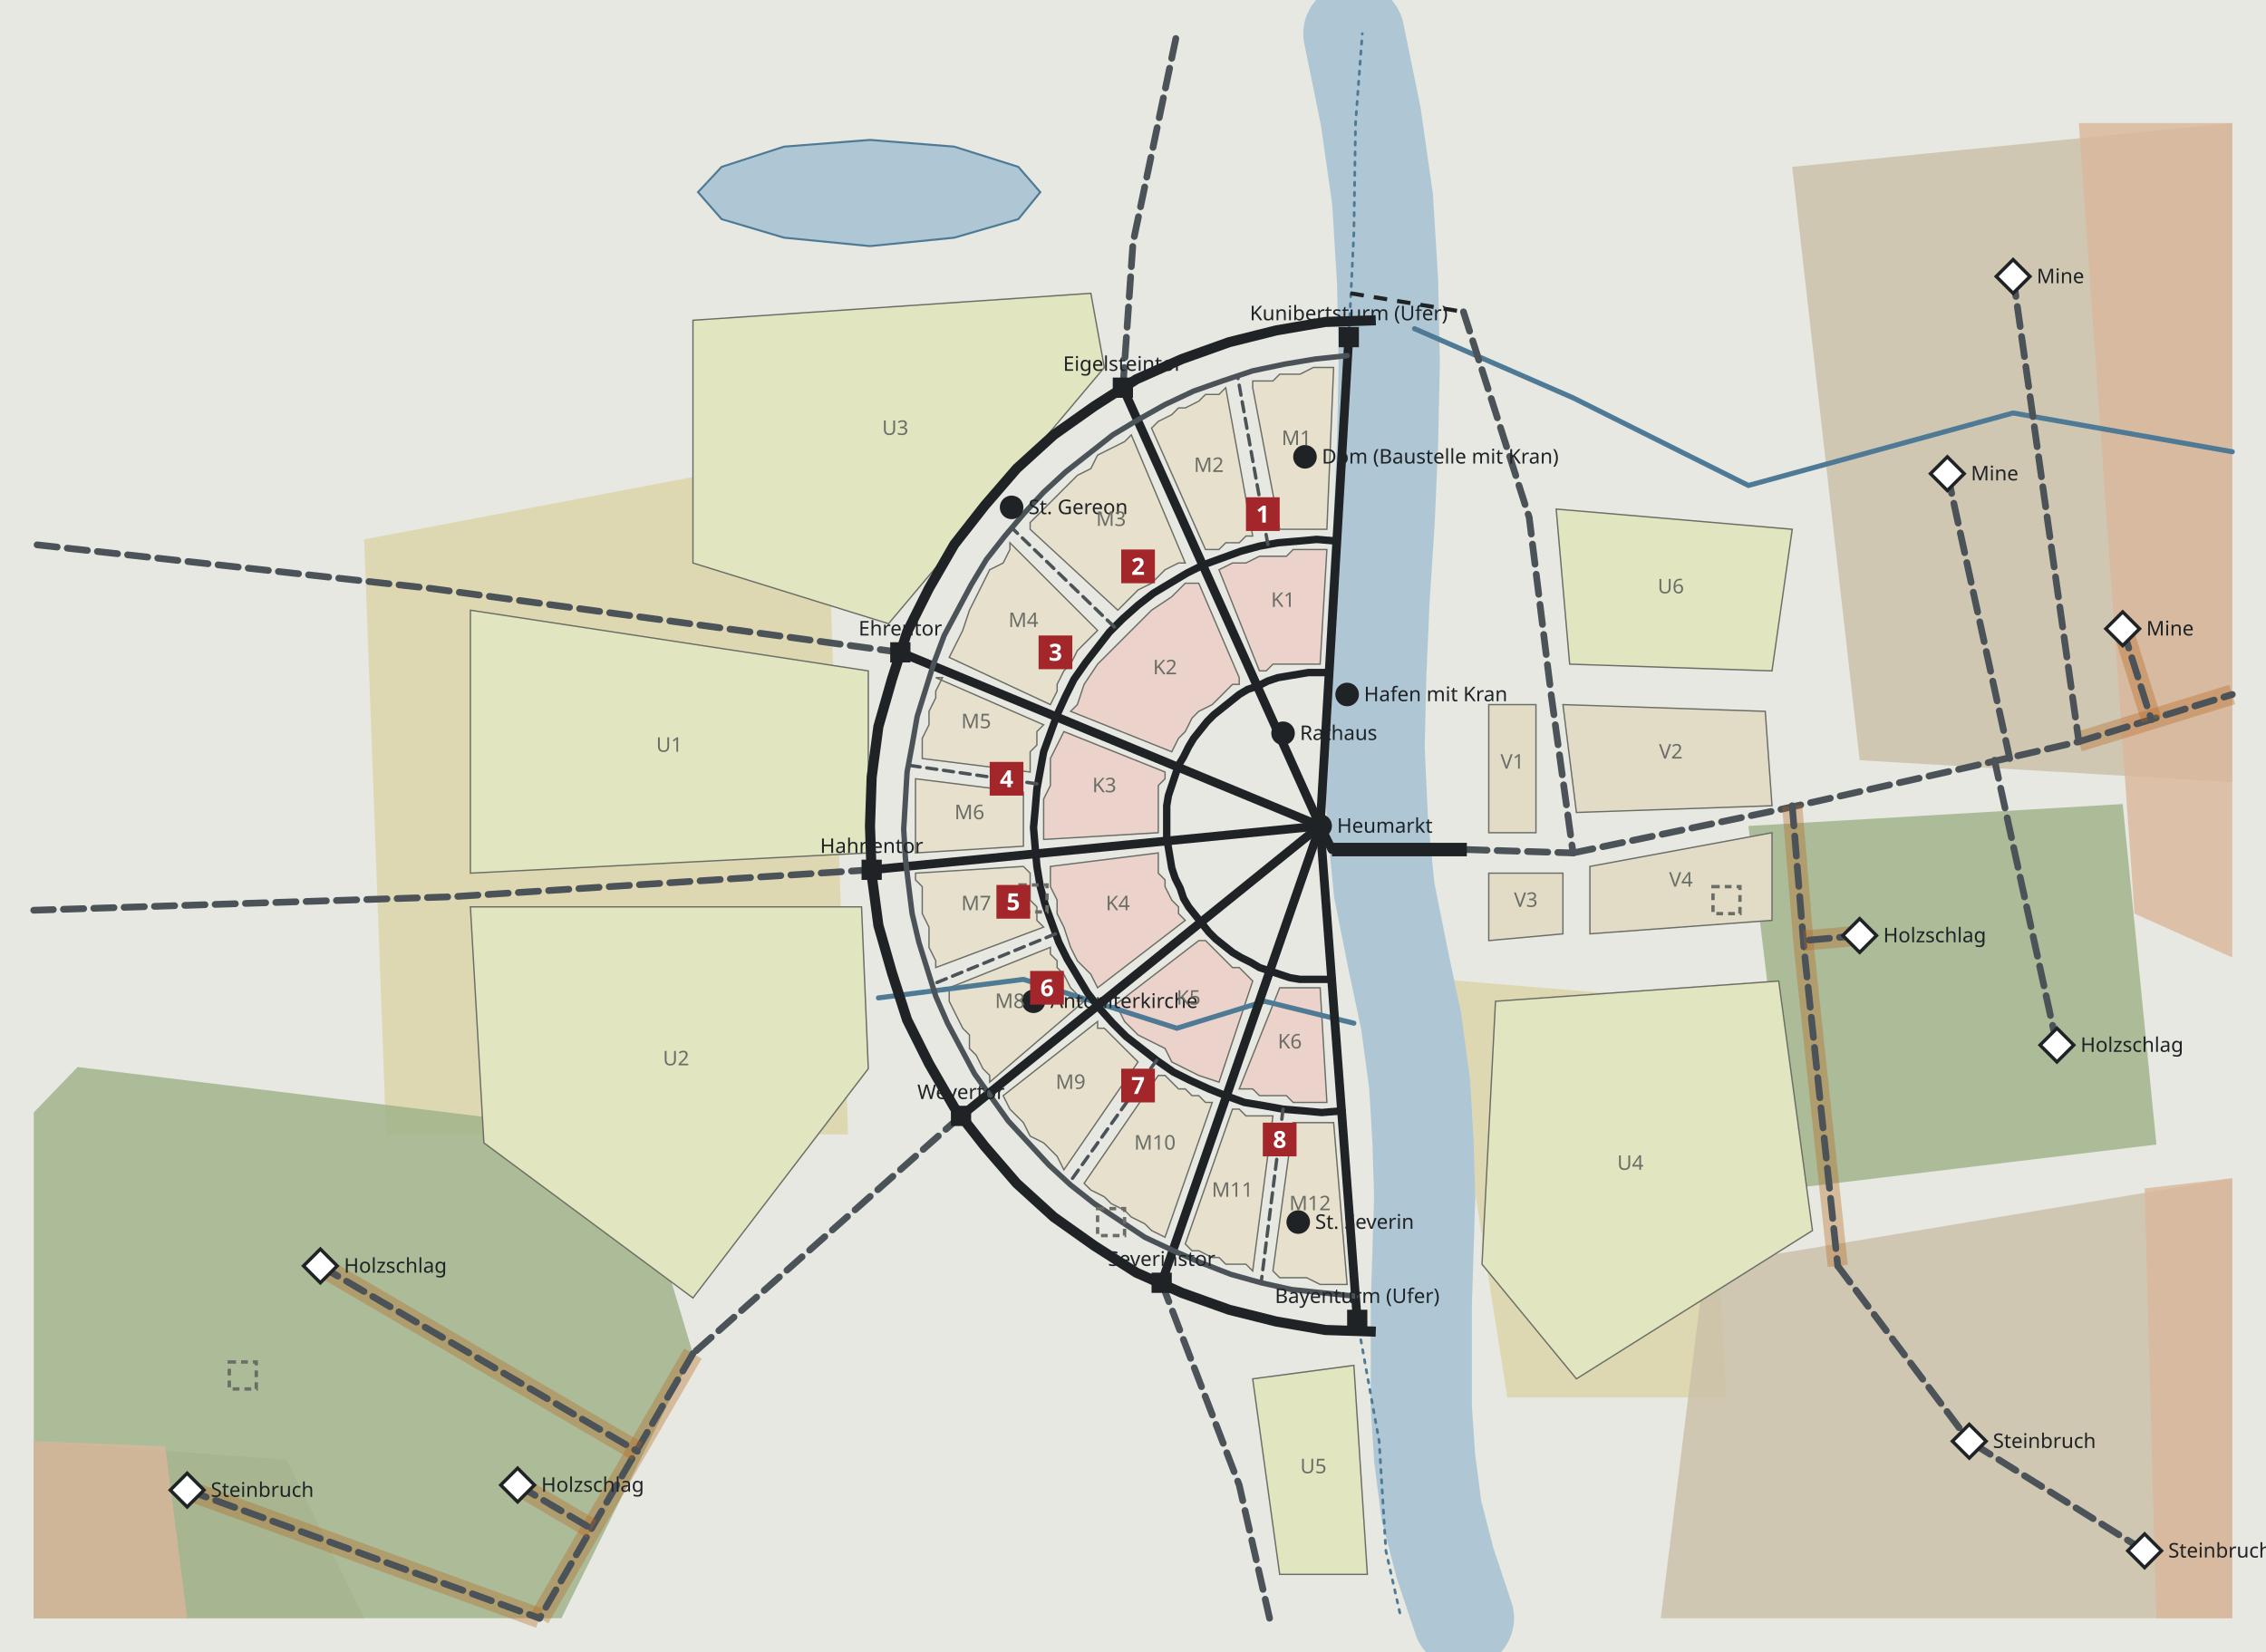
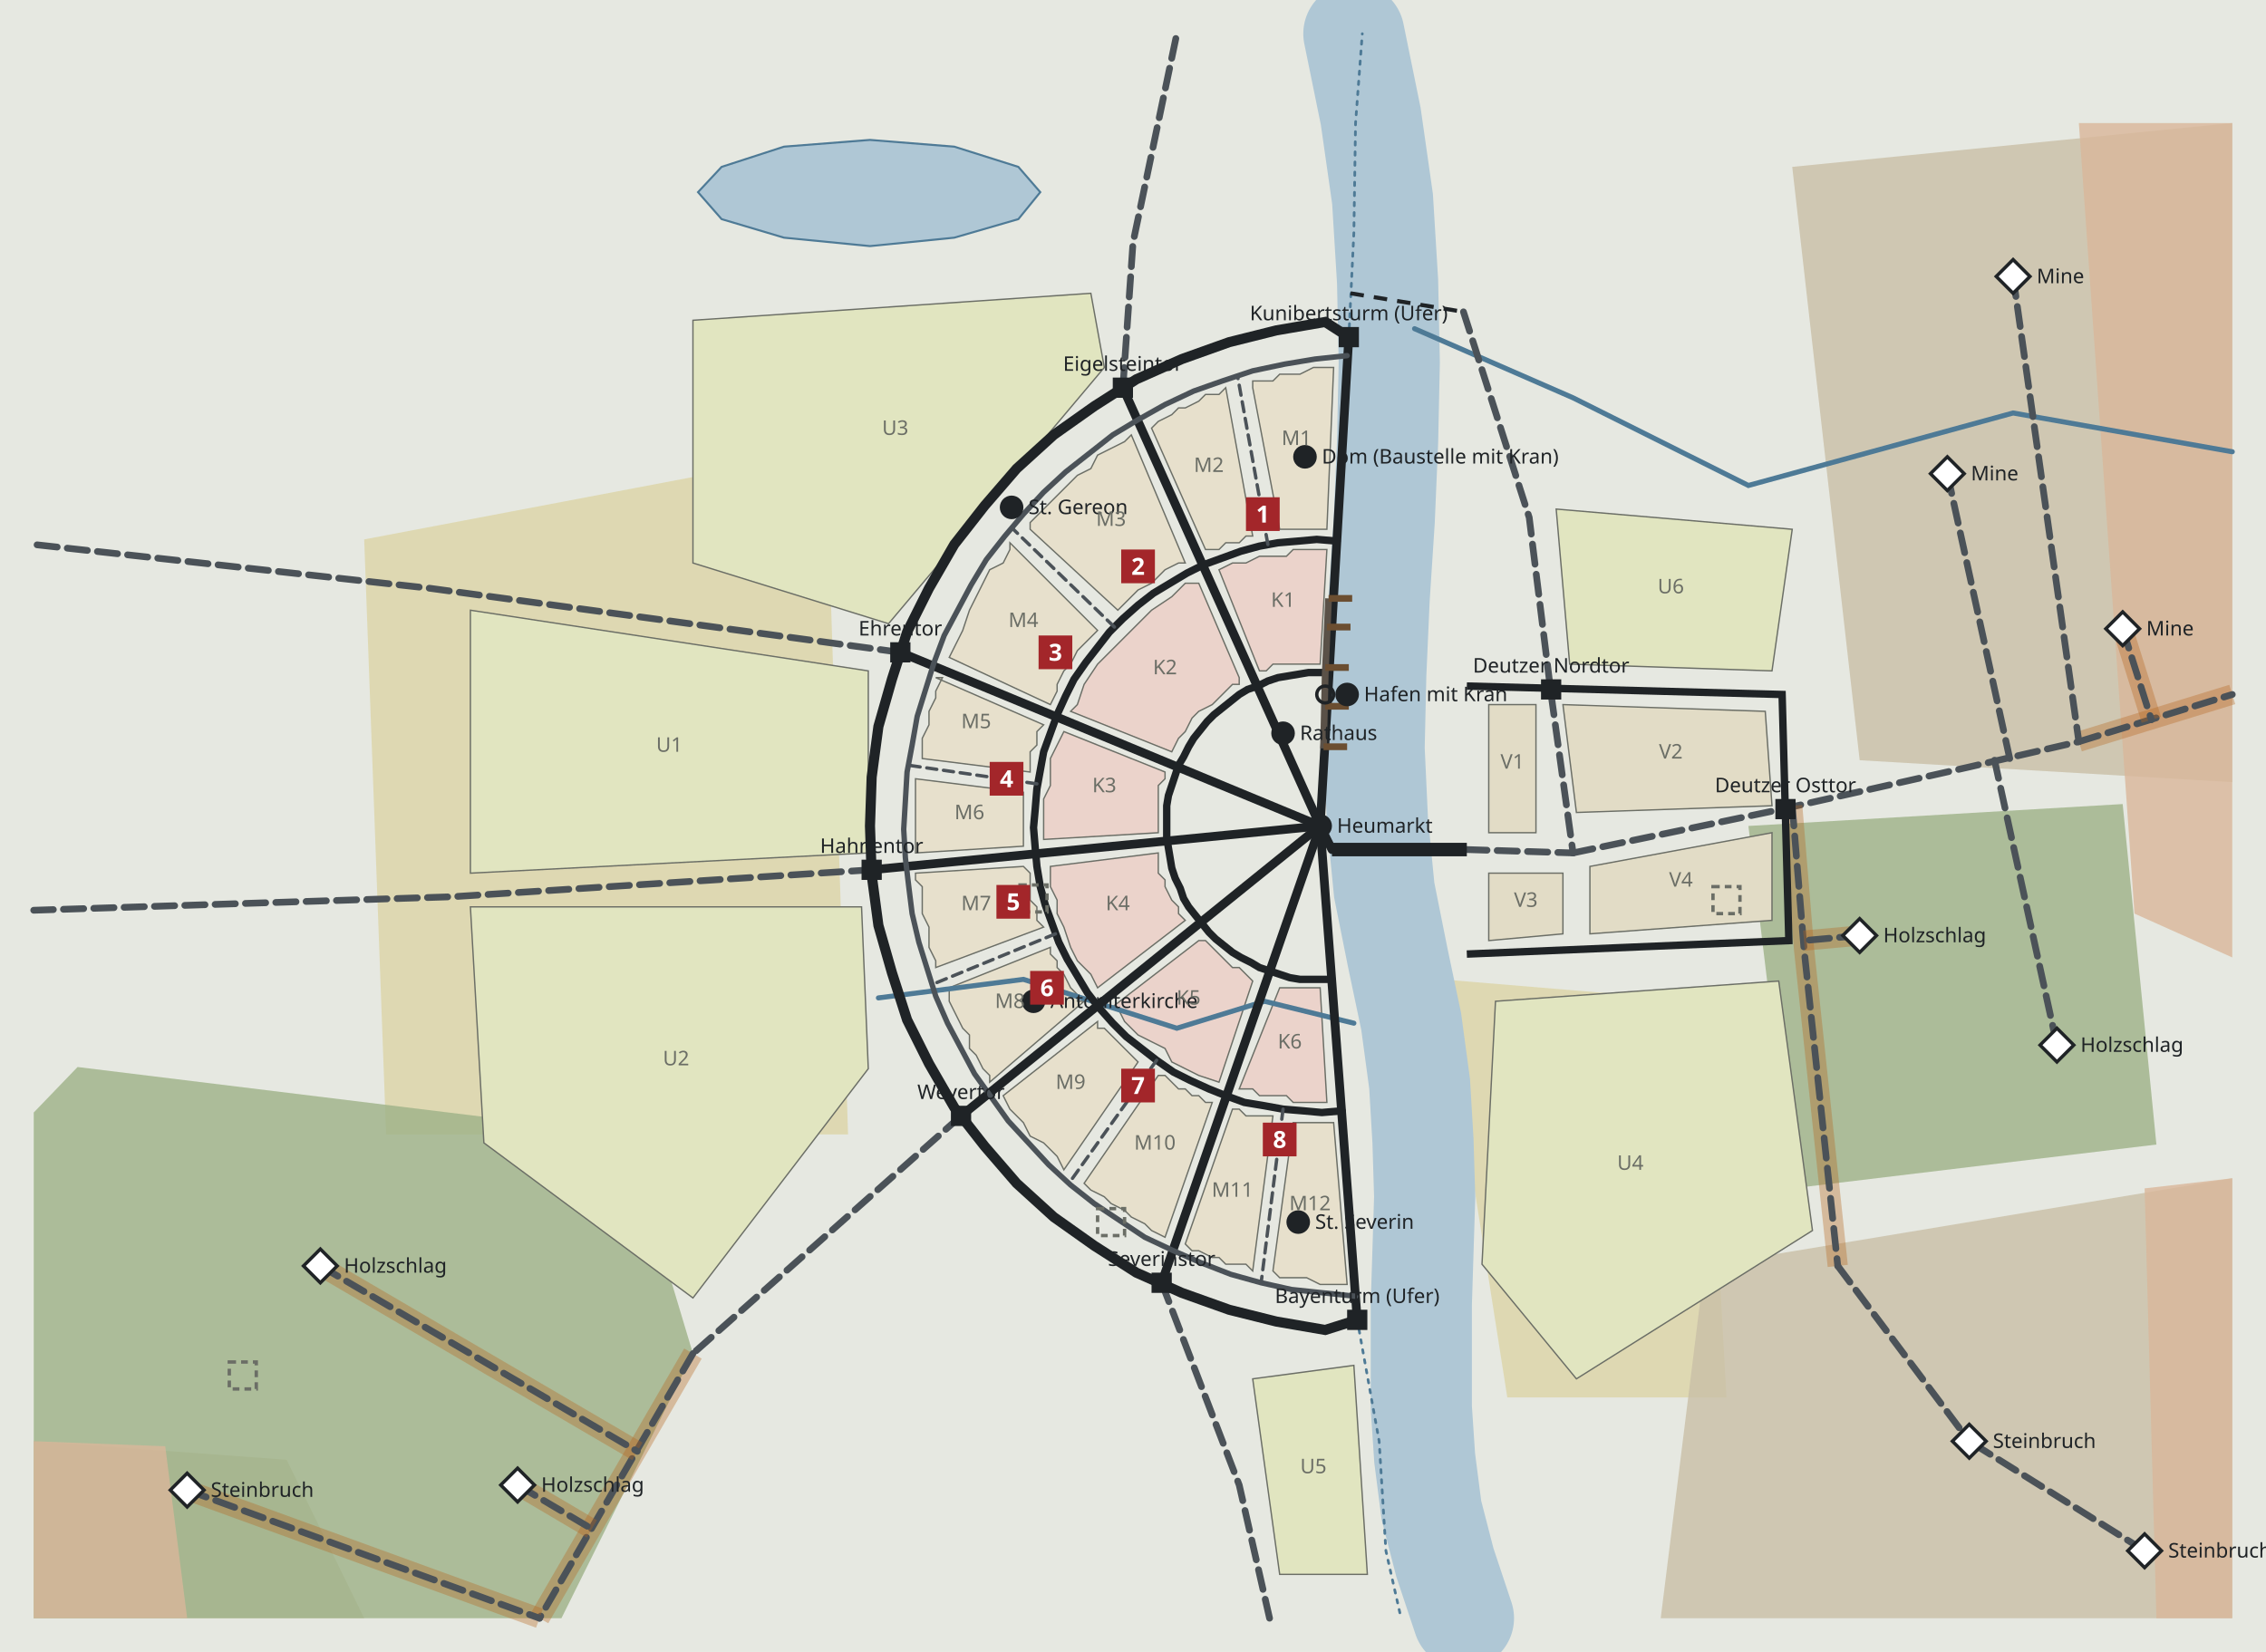
<svg xmlns="http://www.w3.org/2000/svg" viewBox="-391.5 -245 672 490" font-family="sans-serif">
  <rect x="-391.5" y="-245" width="672" height="490" fill="#E6E8E1" />
  <polygon points="-283.5,-85 -146.5,-111 -140,91.5 -277,91.5" fill="#DCD5A6" opacity="0.8" />
  <polygon points="36,45.5 114,52 120.5,169.5 55.5,169.5" fill="#DCD5A6" opacity="0.8" />
  <polygon points="140,-195.5 270.5,-208.5 270.5,-13 160,-19.5" fill="#C9BFA6" opacity="0.8" />
  <polygon points="114,130.5 270.5,104.5 270.5,235 101,235" fill="#C9BFA6" opacity="0.8" />
  <polygon points="-381.5,182.5 -306.5,188 -283.5,235 -381.5,235" fill="#C9BFA6" opacity="0.8" />
  <polygon points="-368.5,71.5 -205.5,91.5 -186,156.5 -225,235 -381.5,235 -381.5,85" fill="#9DB287" opacity="0.8" />
  <polygon points="127,0 238,-6.5 248,94.5 140,107.5" fill="#9DB287" opacity="0.8" />
  <polygon points="225,-208.5 270.5,-208.5 270.5,39 241.5,26" fill="#D9B79A" opacity="0.8" />
  <polygon points="-381.5,182.5 -342.5,184 -336,235 -381.5,235" fill="#D9B79A" opacity="0.8" />
  <polygon points="244.5,107.5 270.5,104.5 270.5,235 248,235" fill="#D9B79A" opacity="0.8" />
  <polygon points="2,-82 0,-82 -4,-82 -8,-82 -10,-80 -14,-80 -18,-80 -22,-78 -26,-78 -30,-76 -18,-46 -16,-46 -14,-48 -12,-48 -8,-48 -6,-48 -4,-48 -2,-48 0,-48" fill="#EBD3CB" stroke="#6B6E66" stroke-width="0.4" />
  <polygon points="4,-136 2,-136 -2,-136 -6,-134 -8,-134 -12,-134 -14,-132 -18,-132 -20,-132 -20,-130 -12,-88 -10,-88 -8,-88 -6,-88 -4,-88 -2,-88 0,-88 2,-88" fill="#E7E0CC" stroke="#6B6E66" stroke-width="0.4" />
  <polygon points="-28,-130 -30,-128 -34,-128 -36,-126 -40,-124 -42,-124 -44,-122 -48,-120 -50,-118 -34,-82 -32,-82 -30,-82 -28,-84 -26,-84 -24,-84 -22,-86 -20,-86" fill="#E7E0CC" stroke="#6B6E66" stroke-width="0.4" />
  <polygon points="-36,-72 -40,-72 -44,-68 -50,-64 -54,-60 -58,-56 -62,-52 -66,-48 -70,-42 -72,-36 -74,-34 -44,-22 -42,-26 -40,-28 -38,-32 -36,-34 -32,-36 -30,-38 -26,-42 -24,-42 -24,-44" fill="#EBD3CB" stroke="#6B6E66" stroke-width="0.4" />
  <polygon points="-56,-116 -58,-114 -62,-112 -66,-110 -68,-106 -72,-104 -76,-100 -80,-96 -82,-94 -86,-90 -86,-88 -60,-64 -58,-66 -56,-68 -54,-70 -50,-72 -48,-74 -46,-76 -42,-78 -40,-78" fill="#E7E0CC" stroke="#6B6E66" stroke-width="0.4" />
  <polygon points="-92,-84 -92,-82 -94,-78 -98,-76 -100,-72 -102,-68 -104,-64 -106,-58 -108,-54 -110,-50 -80,-36 -78,-40 -78,-42 -76,-46 -74,-48 -72,-52 -70,-54 -68,-56 -66,-58" fill="#E7E0CC" stroke="#6B6E66" stroke-width="0.4" />
  <polygon points="-76,-28 -78,-24 -80,-20 -80,-16 -80,-12 -82,-8 -82,-4 -82,0 -82,4 -48,2 -48,0 -48,-2 -48,-4 -48,-8 -48,-10 -48,-12 -46,-14 -46,-16" fill="#EBD3CB" stroke="#6B6E66" stroke-width="0.4" />
  <polygon points="-114,-44 -112,-44 -114,-40 -114,-38 -116,-34 -116,-32 -116,-30 -118,-26 -118,-24 -118,-20 -86,-16 -86,-18 -86,-20 -86,-22 -84,-24 -84,-26 -84,-28 -82,-30" fill="#E7E0CC" stroke="#6B6E66" stroke-width="0.4" />
  <polygon points="-120,-14 -120,-12 -120,-8 -120,-6 -120,-2 -120,0 -120,2 -120,6 -120,8 -88,6 -88,4 -88,2 -88,0 -88,-2 -88,-4 -88,-6 -88,-8 -88,-10" fill="#E7E0CC" stroke="#6B6E66" stroke-width="0.4" />
  <polygon points="-80,12 -80,18 -78,22 -78,26 -76,30 -74,36 -72,40 -68,44 -66,48 -40,28 -42,26 -42,24 -44,22 -46,18 -46,16 -48,14 -48,10 -48,8" fill="#EBD3CB" stroke="#6B6E66" stroke-width="0.4" />
  <polygon points="-120,14 -120,16 -118,18 -118,22 -118,26 -116,30 -116,32 -116,36 -114,40 -114,42 -82,30 -84,28 -84,26 -84,24 -86,22 -86,18 -86,16 -86,14 -88,12" fill="#E7E0CC" stroke="#6B6E66" stroke-width="0.4" />
  <polygon points="-110,48 -110,50 -110,52 -108,56 -106,60 -104,62 -104,66 -102,68 -100,72 -98,74 -98,76 -70,52 -72,52 -72,50 -74,48 -76,44 -78,42 -78,40 -80,38 -80,36" fill="#E7E0CC" stroke="#6B6E66" stroke-width="0.4" />
  <polygon points="-62,54 -60,54 -58,58 -54,62 -50,64 -46,66 -44,70 -40,72 -36,74 -30,76 -20,46 -22,44 -24,42 -26,42 -28,40 -30,38 -32,36 -34,34 -36,34" fill="#EBD3CB" stroke="#6B6E66" stroke-width="0.4" />
  <polygon points="-94,80 -92,84 -90,86 -88,88 -86,92 -82,94 -80,96 -78,98 -76,102 -54,70 -56,68 -58,66 -60,64 -62,62 -64,60 -66,60 -66,58" fill="#E7E0CC" stroke="#6B6E66" stroke-width="0.4" />
  <polygon points="-70,106 -68,108 -64,110 -62,112 -58,114 -56,116 -52,118 -50,120 -46,122 -32,82 -34,82 -36,80 -38,80 -40,78 -42,78 -44,76 -46,74 -48,74" fill="#E7E0CC" stroke="#6B6E66" stroke-width="0.4" />
  <polygon points="-24,78 -20,78 -18,80 -14,80 -10,80 -8,82 -4,82 0,82 2,82 0,48 -2,48 -4,48 -6,48 -8,48 -10,48 -12,48" fill="#EBD3CB" stroke="#6B6E66" stroke-width="0.4" />
  <polygon points="-40,124 -38,126 -36,126 -32,128 -30,128 -28,130 -26,130 -22,130 -20,132 -14,86 -16,86 -18,86 -20,86 -22,86 -24,84 -26,84" fill="#E7E0CC" stroke="#6B6E66" stroke-width="0.4" />
  <polygon points="-14,132 -12,134 -10,134 -6,134 -4,134 0,136 2,136 4,136 8,136 4,88 2,88 0,88 -2,88 -4,88 -6,88 -8,88" fill="#E7E0CC" stroke="#6B6E66" stroke-width="0.4" />
  <polygon points="50,-36 64,-36 64,2 50,2" fill="#E2DCC6" stroke="#6B6E66" stroke-width="0.4" />
  <polygon points="72,-36 132,-34 134,-6 76,-4" fill="#E2DCC6" stroke="#6B6E66" stroke-width="0.4" />
  <polygon points="50,14 72,14 72,32 50,34" fill="#E2DCC6" stroke="#6B6E66" stroke-width="0.4" />
  <polygon points="80,12 134,2 134,28 80,32" fill="#E2DCC6" stroke="#6B6E66" stroke-width="0.4" />
  <polygon points="-252,-64 -134,-46 -134,8 -252,14" fill="#E1E5C0" stroke="#6B6E66" stroke-width="0.4" />
  <polygon points="-252,24 -136,24 -134,72 -186,140 -248,94" fill="#E1E5C0" stroke="#6B6E66" stroke-width="0.4" />
  <polygon points="-186,-150 -68,-158 -64,-136 -128,-60 -186,-78" fill="#E1E5C0" stroke="#6B6E66" stroke-width="0.4" />
  <polygon points="52,52 136,46 146,120 76,164 48,130" fill="#E1E5C0" stroke="#6B6E66" stroke-width="0.4" />
  <polygon points="-20,164 10,160 14,222 -12,222" fill="#E1E5C0" stroke="#6B6E66" stroke-width="0.4" />
  <polygon points="70,-94 140,-88 134,-46 74,-48" fill="#E1E5C0" stroke="#6B6E66" stroke-width="0.4" />
  <polyline points="10,-235 15,-210.5 18.5,-186 20,-161.5 20.5,-137.5 20,-114 19,-90.5 17.5,-67.5 16.5,-45 16,-23 17,-1.5 19,19 23,39 27,58 29.5,76.5 30.5,93.5 31,110 30.5,126 30,142 30,157 30,172.5 31,187.5 33,203 37,218.5 42.5,235" fill="none" stroke="#AFC7D5" stroke-width="30" stroke-linecap="round" />
  <polyline points="-131,51 -88,45.5 -42.5,60 -16.5,52 10,58.5" fill="none" stroke="#4E7A96" stroke-width="1.5" stroke-linecap="round" />
  <polyline points="270.5,-111 205.5,-122.5 127,-101 75,-127 28,-147.5" fill="none" stroke="#4E7A96" stroke-width="1.5" stroke-linecap="round" />
  <polygon points="-83,-188 -89.5,-180 -108.5,-174.5 -133.5,-172 -159,-174.5 -177.5,-180 -184.5,-188 -177.5,-195.5 -159,-201.5 -133.5,-203.5 -108.5,-201.5 -89.5,-195.5" fill="#AFC7D5" stroke="#4E7A96" stroke-width="0.6" />
  <polyline points="-58.5,-130 0,0" fill="none" stroke="#1F2326" stroke-width="2.6" stroke-linecap="round" />
  <polyline points="-124.5,-51.5 0,0" fill="none" stroke="#1F2326" stroke-width="2.6" stroke-linecap="round" />
  <polyline points="-133,13 0,0" fill="none" stroke="#1F2326" stroke-width="2.6" stroke-linecap="round" />
  <polyline points="-106.5,86 0,0" fill="none" stroke="#1F2326" stroke-width="2.6" stroke-linecap="round" />
  <polyline points="-47,135.5 0,0" fill="none" stroke="#1F2326" stroke-width="2.6" stroke-linecap="round" />
  <polyline points="8.5,-145 0,0" fill="none" stroke="#1F2326" stroke-width="2.6" stroke-linecap="round" />
  <polyline points="0,0 11,146.5" fill="none" stroke="#1F2326" stroke-width="2.6" stroke-linecap="round" />
  <polyline points="2.5,-45.5 -0.5,-45.5 -3.5,-45.5 -6.5,-45 -9.5,-44.5 -12.5,-44 -15.5,-43 -18.5,-41.5 -21.5,-40.5 -24,-39 -26.5,-37 -29,-35 -31.5,-33 -33.5,-31 -35.5,-28.5 -37.5,-26 -39,-23.5 -40.5,-20.5 -42,-18 -43,-15 -44,-12 -45,-9 -45.5,-6 -45.5,-2.5 -45.5,0.5 -45.5,3.5 -45,6.5 -44.5,9.5 -44,12.5 -43,15.5 -41.5,18.5 -40.5,21.5 -39,24 -37,26.5 -35,29 -33,31.5 -31,33.5 -28.5,35.5 -26,37.5 -23.5,39 -20.5,40.5 -18,42 -15,43 -12,44 -9,45 -6,45.5 -3,45.5 0.5,45.5 3.5,45.5" fill="none" stroke="#1F2326" stroke-width="2.2" stroke-linecap="round" />
  <polyline points="5,-84.5 -1,-85 -6.5,-84.5 -12.5,-84 -18,-83 -23.5,-81.5 -29,-79.5 -34.5,-77.5 -39.5,-75 -44.5,-72 -49.5,-69 -54,-65.5 -58.5,-61.5 -62.5,-57.5 -66,-53 -69.5,-48.5 -73,-43.5 -75.5,-38.5 -78,-33 -80,-27.5 -82,-22 -83,-16.5 -84,-11 -84.5,-5 -85,0.5 -84.5,6.5 -84,12 -83,18 -81.5,23.5 -79.5,29 -77.5,34.5 -75,39.5 -72,44.5 -69,49.5 -65.5,54 -61.5,58.5 -57.5,62.5 -53,66 -48.5,69.5 -43.5,73 -38.5,75.5 -33,78 -28,80 -22.5,82 -16.5,83 -11,84 -5,84.5 0.5,85 6.5,84.5" fill="none" stroke="#1F2326" stroke-width="2.2" stroke-linecap="round" />
  <polyline points="8,-139.5 -1.5,-138.5 -10.5,-137 -20,-135 -29,-132 -37.5,-129 -46,-125 -54,-120.5 -61.5,-116 -68.5,-110.5 -75.5,-105 -82,-99 -88,-92.5 -93.5,-86 -99,-79 -103.5,-71.5 -107.5,-64 -111.5,-56.5 -114.5,-48.5 -117,-40.5 -119.5,-32.5 -121,-24 -122.5,-16 -123,-7.5 -123.5,1 -123,9.5 -122,18 -121,26 -119,34.5 -116.5,42.5 -114,50.5 -110.5,58.5 -106.5,66 -102.5,73.5 -97.5,80.5 -92.5,87.5 -86.5,94 -80.5,100.5 -74,106.5 -67,112 -59.5,117 -52,122 -43.5,126 -35.5,129.5 -26.5,133 -17.5,135.5 -8.5,137.5 1,138.5 10.5,139.5" fill="none" stroke="#4B5258" stroke-width="1.6" stroke-linecap="round" />
  <polyline points="-15.5,-83.5 -24.5,-133.5" fill="none" stroke="#4B5258" stroke-width="1.0" stroke-dasharray="3 2" stroke-linecap="round" />
  <polyline points="-61,-59 -91.5,-88.5" fill="none" stroke="#4B5258" stroke-width="1.0" stroke-dasharray="3 2" stroke-linecap="round" />
  <polyline points="-84,-12.5 -122,-18" fill="none" stroke="#4B5258" stroke-width="1.0" stroke-dasharray="3 2" stroke-linecap="round" />
  <polyline points="-78.5,32 -115,47" fill="none" stroke="#4B5258" stroke-width="1.0" stroke-dasharray="3 2" stroke-linecap="round" />
  <polyline points="-48.5,69.5 -74.5,106" fill="none" stroke="#4B5258" stroke-width="1.0" stroke-dasharray="3 2" stroke-linecap="round" />
  <polyline points="-11,84 -17.5,135.5" fill="none" stroke="#4B5258" stroke-width="1.0" stroke-dasharray="3 2" stroke-linecap="round" />
  <polyline points="0,0 3.5,7" fill="none" stroke="#1F2326" stroke-width="2.6" stroke-linecap="round" />
  <polyline points="-58.5,-130 -55.5,-173 -42.5,-235" fill="none" stroke="#4B5258" stroke-width="2.0" stroke-dasharray="6 3" stroke-linecap="round" />
  <polyline points="-133,13 -257.5,21 -381.5,25" fill="none" stroke="#4B5258" stroke-width="2.0" stroke-dasharray="6 3" stroke-linecap="round" />
  <polyline points="-124.5,-51.5 -264,-70.5 -381.5,-83.5" fill="none" stroke="#4B5258" stroke-width="2.0" stroke-dasharray="6 3" stroke-linecap="round" />
  <polyline points="-106.5,86 -186,156.5" fill="none" stroke="#4B5258" stroke-width="2.0" stroke-dasharray="6 3" stroke-linecap="round" />
  <polyline points="-186,156.5 -231.5,235" fill="none" stroke="#B5651D" stroke-width="6" opacity="0.35" />
  <polyline points="-186,156.5 -231.5,235" fill="none" stroke="#4B5258" stroke-width="2.0" stroke-dasharray="6 3" stroke-linecap="round" />
  <polyline points="-47,135.5 -24,195.5 -15,235" fill="none" stroke="#4B5258" stroke-width="2.0" stroke-dasharray="6 3" stroke-linecap="round" />
  <polyline points="43.5,7 75,8" fill="none" stroke="#4B5258" stroke-width="2.0" stroke-dasharray="6 3" stroke-linecap="round" />
  <polyline points="75,8 137,-5 192.5,-17.5 225,-25" fill="none" stroke="#4B5258" stroke-width="2.0" stroke-dasharray="6 3" stroke-linecap="round" />
  <polyline points="225,-25 270.5,-39" fill="none" stroke="#B5651D" stroke-width="6" opacity="0.35" />
  <polyline points="225,-25 270.5,-39" fill="none" stroke="#4B5258" stroke-width="2.0" stroke-dasharray="6 3" stroke-linecap="round" />
  <polyline points="140,-6 143.5,36.5 153.5,130.5" fill="none" stroke="#B5651D" stroke-width="6" opacity="0.35" />
  <polyline points="140,-6 143.5,36.5 153.5,130.5" fill="none" stroke="#4B5258" stroke-width="2.0" stroke-dasharray="6 3" stroke-linecap="round" />
  <polyline points="153.5,130.5 192.5,182.5" fill="none" stroke="#4B5258" stroke-width="2.0" stroke-dasharray="6 3" stroke-linecap="round" />
  <polyline points="42.5,-152.5 62,-91.5 68.5,-39 75,8" fill="none" stroke="#4B5258" stroke-width="2.0" stroke-dasharray="6 3" stroke-linecap="round" />
  <polyline points="8.5,-145 10,-176 10.5,-208.5 12.5,-235" fill="none" stroke="#4E7A96" stroke-width="0.8" stroke-dasharray="1 2" stroke-linecap="round" />
  <polyline points="11,146.5 17.5,182.5 19.5,215 24,235" fill="none" stroke="#4E7A96" stroke-width="0.8" stroke-dasharray="1 2" stroke-linecap="round" />
  <polyline points="-296.5,130.5 -202.5,185.5" fill="none" stroke="#B5651D" stroke-width="6" opacity="0.35" />
  <polyline points="-296.5,130.5 -202.5,185.5" fill="none" stroke="#4B5258" stroke-width="2.0" stroke-dasharray="6 3" stroke-linecap="round" />
  <polyline points="-238,195.5 -216,208.5" fill="none" stroke="#B5651D" stroke-width="6" opacity="0.35" />
  <polyline points="-238,195.5 -216,208.5" fill="none" stroke="#4B5258" stroke-width="2.0" stroke-dasharray="6 3" stroke-linecap="round" />
  <polyline points="160,32.5 143.5,34" fill="none" stroke="#B5651D" stroke-width="6" opacity="0.35" />
  <polyline points="160,32.5 143.5,34" fill="none" stroke="#4B5258" stroke-width="2.0" stroke-dasharray="6 3" stroke-linecap="round" />
  <polyline points="218.5,65 200,-19.5" fill="none" stroke="#4B5258" stroke-width="2.0" stroke-dasharray="6 3" stroke-linecap="round" />
  <polyline points="186,-104.5 204.5,-20" fill="none" stroke="#4B5258" stroke-width="2.0" stroke-dasharray="6 3" stroke-linecap="round" />
  <polyline points="238,-58.5 246.5,-31.5" fill="none" stroke="#B5651D" stroke-width="6" opacity="0.35" />
  <polyline points="238,-58.5 246.5,-31.5" fill="none" stroke="#4B5258" stroke-width="2.0" stroke-dasharray="6 3" stroke-linecap="round" />
  <polyline points="205.5,-163 225,-25" fill="none" stroke="#4B5258" stroke-width="2.0" stroke-dasharray="6 3" stroke-linecap="round" />
  <polyline points="192.5,182.5 192.5,182.5" fill="none" stroke="#4B5258" stroke-width="2.0" stroke-dasharray="6 3" stroke-linecap="round" />
  <polyline points="244.5,215 192.5,182.5" fill="none" stroke="#4B5258" stroke-width="2.0" stroke-dasharray="6 3" stroke-linecap="round" />
  <polyline points="-336,197 -231.5,235" fill="none" stroke="#B5651D" stroke-width="6" opacity="0.35" />
  <polyline points="-336,197 -231.5,235" fill="none" stroke="#4B5258" stroke-width="2.0" stroke-dasharray="6 3" stroke-linecap="round" />
-   <polyline points="16.5,-150 1.5,-149.5 -13,-147 -27,-143.5 -41,-138.5 -54.5,-132.5 -67,-124.5 -79,-116 -90,-106 -99.5,-95 -108.5,-83.5 -116,-70.5 -122.5,-57.5 -127,-43.5 -131,-29.5 -133,-14.5 -133.5,0 -133,14.5 -131,29.5 -127,43.5 -122.5,57.5 -116,70.5 -108.5,83.5 -99.5,95 -90,106 -79,116 -67,124.5 -54.5,132.5 -41,138.5 -27,143.5 -13,147 1.5,149.5 16.5,150" fill="none" stroke="#1F2326" stroke-width="3" />
+   <polyline points="8.5,-145 1.5,-149.5 -13,-147 -27,-143.5 -41,-138.5 -54.5,-132.5 -67,-124.5 -79,-116 -90,-106 -99.5,-95 -108.5,-83.5 -116,-70.5 -122.5,-57.5 -127,-43.5 -131,-29.5 -133,-14.5 -133.5,0 -133,14.5 -131,29.5 -127,43.5 -122.5,57.5 -116,70.5 -108.5,83.5 -99.5,95 -90,106 -79,116 -67,124.5 -54.5,132.5 -41,138.5 -27,143.5 -13,147 1.5,149.5 11,146.5" fill="none" stroke="#1F2326" stroke-width="3" />
+   <polyline points="43.5,-41.5 137,-39 139,34 43.5,38" fill="none" stroke="#1F2326" stroke-width="2.2" />
+   <polyline points="2.5,-67.5 1.5,-45 1,-23" fill="none" stroke="#5A5148" stroke-width="2" />
+   <rect x="2.5" y="-68.5" width="7" height="2" fill="#6B4E31" />
+   <rect x="2" y="-60" width="7" height="2" fill="#6B4E31" />
+   <rect x="1.5" y="-48" width="7" height="2" fill="#6B4E31" />
+   <rect x="1.5" y="-36.5" width="7" height="2" fill="#6B4E31" />
+   <rect x="1" y="-24.5" width="7" height="2" fill="#6B4E31" />
+   <circle cx="1.5" cy="-39" r="2.5" fill="none" stroke="#1F2326" stroke-width="1" />
  <polyline points="3.5,7 43.5,7" fill="none" stroke="#1F2326" stroke-width="4" />
  <polyline points="9,-158 42.5,-152.5" fill="none" stroke="#1F2326" stroke-width="1.2" stroke-dasharray="4 3" />
  <rect x="-61.5" y="-133" width="6" height="6" fill="#1F2326" />
  <text x="-58.5" y="-135" font-size="6" text-anchor="middle" fill="#1F2326">Eigelsteintor</text>
  <rect x="-127.5" y="-54.5" width="6" height="6" fill="#1F2326" />
  <text x="-124.5" y="-56.5" font-size="6" text-anchor="middle" fill="#1F2326">Ehrentor</text>
  <rect x="-136" y="10" width="6" height="6" fill="#1F2326" />
  <text x="-133" y="8" font-size="6" text-anchor="middle" fill="#1F2326">Hahnentor</text>
  <rect x="-109.5" y="83" width="6" height="6" fill="#1F2326" />
  <text x="-106.5" y="81" font-size="6" text-anchor="middle" fill="#1F2326">Weyertor</text>
  <rect x="-50" y="132.5" width="6" height="6" fill="#1F2326" />
  <text x="-47" y="130.5" font-size="6" text-anchor="middle" fill="#1F2326">Severinstor</text>
  <rect x="5.5" y="-148" width="6" height="6" fill="#1F2326" />
  <text x="8.5" y="-150" font-size="6" text-anchor="middle" fill="#1F2326">Kunibertsturm (Ufer)</text>
  <rect x="8" y="143.5" width="6" height="6" fill="#1F2326" />
  <text x="11" y="141.5" font-size="6" text-anchor="middle" fill="#1F2326">Bayenturm (Ufer)</text>
+   <rect x="65.5" y="-43.5" width="6" height="6" fill="#1F2326" />
+   <text x="68.5" y="-45.5" font-size="6" text-anchor="middle" fill="#1F2326">Deutzer Nordtor</text>
+   <rect x="135" y="-8" width="6" height="6" fill="#1F2326" />
+   <text x="138" y="-10" font-size="6" text-anchor="middle" fill="#1F2326">Deutzer Osttor</text>
  <circle cx="0" cy="0" r="3.5" fill="#1F2326" />
  <text x="5" y="2" font-size="6" fill="#1F2326">Heumarkt</text>
  <circle cx="-11" cy="-27.5" r="3.5" fill="#1F2326" />
  <text x="-6" y="-25.5" font-size="6" fill="#1F2326">Rathaus</text>
  <circle cx="8" cy="-39" r="3.5" fill="#1F2326" />
  <text x="13" y="-37" font-size="6" fill="#1F2326">Hafen mit Kran</text>
  <circle cx="-4.5" cy="-109.5" r="3.5" fill="#1F2326" />
  <text x="0.5" y="-107.5" font-size="6" fill="#1F2326">Dom (Baustelle mit Kran)</text>
  <circle cx="-91.5" cy="-94.5" r="3.5" fill="#1F2326" />
  <text x="-86.5" y="-92.5" font-size="6" fill="#1F2326">St. Gereon</text>
  <circle cx="-6.5" cy="117.5" r="3.5" fill="#1F2326" />
  <text x="-1.5" y="119.5" font-size="6" fill="#1F2326">St. Severin</text>
  <circle cx="-85" cy="52" r="3.5" fill="#1F2326" />
  <text x="-80" y="54" font-size="6" fill="#1F2326">Antoniterkirche</text>
  <rect x="-66" y="113.5" width="8" height="8" fill="none" stroke="#6B6E66" stroke-dasharray="2 1.5" />
  <rect x="-89" y="17.5" width="8" height="8" fill="none" stroke="#6B6E66" stroke-dasharray="2 1.5" />
  <rect x="116.5" y="18" width="8" height="8" fill="none" stroke="#6B6E66" stroke-dasharray="2 1.5" />
  <rect x="-323.5" y="159" width="8" height="8" fill="none" stroke="#6B6E66" stroke-dasharray="2 1.5" />
  <rect x="-22" y="-97.5" width="10" height="10" fill="#A3262A" />
  <text x="-17" y="-90" font-size="7" text-anchor="middle" fill="#fff" font-weight="bold">1</text>
  <rect x="-59" y="-82" width="10" height="10" fill="#A3262A" />
  <text x="-54" y="-74.5" font-size="7" text-anchor="middle" fill="#fff" font-weight="bold">2</text>
  <rect x="-83.5" y="-56.5" width="10" height="10" fill="#A3262A" />
  <text x="-78.5" y="-49" font-size="7" text-anchor="middle" fill="#fff" font-weight="bold">3</text>
  <rect x="-98" y="-19" width="10" height="10" fill="#A3262A" />
  <text x="-93" y="-11.5" font-size="7" text-anchor="middle" fill="#fff" font-weight="bold">4</text>
  <rect x="-96" y="17.5" width="10" height="10" fill="#A3262A" />
  <text x="-91" y="25" font-size="7" text-anchor="middle" fill="#fff" font-weight="bold">5</text>
  <rect x="-86" y="43" width="10" height="10" fill="#A3262A" />
  <text x="-81" y="50.5" font-size="7" text-anchor="middle" fill="#fff" font-weight="bold">6</text>
  <rect x="-59" y="72" width="10" height="10" fill="#A3262A" />
  <text x="-54" y="79.5" font-size="7" text-anchor="middle" fill="#fff" font-weight="bold">7</text>
  <rect x="-17" y="88" width="10" height="10" fill="#A3262A" />
  <text x="-12" y="95.5" font-size="7" text-anchor="middle" fill="#fff" font-weight="bold">8</text>
  <polygon points="-296.5,125.5 -291.5,130.5 -296.5,135.5 -301.5,130.5" fill="#FFFFFF" stroke="#1F2326" />
  <text x="-289.5" y="132.5" font-size="6" fill="#1F2326">Holzschlag</text>
  <polygon points="-238,190.5 -233,195.5 -238,200.5 -243,195.5" fill="#FFFFFF" stroke="#1F2326" />
  <text x="-231" y="197.5" font-size="6" fill="#1F2326">Holzschlag</text>
  <polygon points="160,27.5 165,32.5 160,37.5 155,32.5" fill="#FFFFFF" stroke="#1F2326" />
  <text x="167" y="34.5" font-size="6" fill="#1F2326">Holzschlag</text>
  <polygon points="218.5,60 223.5,65 218.5,70 213.5,65" fill="#FFFFFF" stroke="#1F2326" />
  <text x="225.5" y="67" font-size="6" fill="#1F2326">Holzschlag</text>
  <polygon points="186,-109.5 191,-104.5 186,-99.5 181,-104.5" fill="#FFFFFF" stroke="#1F2326" />
  <text x="193" y="-102.5" font-size="6" fill="#1F2326">Mine</text>
  <polygon points="238,-63.5 243,-58.5 238,-53.5 233,-58.5" fill="#FFFFFF" stroke="#1F2326" />
  <text x="245" y="-56.5" font-size="6" fill="#1F2326">Mine</text>
  <polygon points="205.5,-168 210.5,-163 205.5,-158 200.5,-163" fill="#FFFFFF" stroke="#1F2326" />
  <text x="212.5" y="-161" font-size="6" fill="#1F2326">Mine</text>
  <polygon points="192.5,177.5 197.5,182.5 192.5,187.5 187.5,182.5" fill="#FFFFFF" stroke="#1F2326" />
  <text x="199.5" y="184.5" font-size="6" fill="#1F2326">Steinbruch</text>
  <polygon points="244.5,210 249.5,215 244.5,220 239.5,215" fill="#FFFFFF" stroke="#1F2326" />
  <text x="251.5" y="217" font-size="6" fill="#1F2326">Steinbruch</text>
  <polygon points="-336,192 -331,197 -336,202 -341,197" fill="#FFFFFF" stroke="#1F2326" />
  <text x="-329" y="199" font-size="6" fill="#1F2326">Steinbruch</text>
  <text x="-11" y="-65" font-size="6" text-anchor="middle" fill="#6B6E66">K1</text>
  <text x="-7" y="-113" font-size="6" text-anchor="middle" fill="#6B6E66">M1</text>
  <text x="-33" y="-105" font-size="6" text-anchor="middle" fill="#6B6E66">M2</text>
  <text x="-46" y="-45" font-size="6" text-anchor="middle" fill="#6B6E66">K2</text>
  <text x="-62" y="-89" font-size="6" text-anchor="middle" fill="#6B6E66">M3</text>
  <text x="-88" y="-59" font-size="6" text-anchor="middle" fill="#6B6E66">M4</text>
  <text x="-64" y="-10" font-size="6" text-anchor="middle" fill="#6B6E66">K3</text>
  <text x="-102" y="-29" font-size="6" text-anchor="middle" fill="#6B6E66">M5</text>
  <text x="-104" y="-2" font-size="6" text-anchor="middle" fill="#6B6E66">M6</text>
  <text x="-60" y="25" font-size="6" text-anchor="middle" fill="#6B6E66">K4</text>
  <text x="-102" y="25" font-size="6" text-anchor="middle" fill="#6B6E66">M7</text>
  <text x="-92" y="54" font-size="6" text-anchor="middle" fill="#6B6E66">M8</text>
  <text x="-39" y="53" font-size="6" text-anchor="middle" fill="#6B6E66">K5</text>
  <text x="-74" y="78" font-size="6" text-anchor="middle" fill="#6B6E66">M9</text>
  <text x="-49" y="96" font-size="6" text-anchor="middle" fill="#6B6E66">M10</text>
  <text x="-9" y="66" font-size="6" text-anchor="middle" fill="#6B6E66">K6</text>
  <text x="-26" y="110" font-size="6" text-anchor="middle" fill="#6B6E66">M11</text>
  <text x="-3" y="114" font-size="6" text-anchor="middle" fill="#6B6E66">M12</text>
  <text x="57" y="-17" font-size="6" text-anchor="middle" fill="#6B6E66">V1</text>
  <text x="104" y="-20" font-size="6" text-anchor="middle" fill="#6B6E66">V2</text>
  <text x="61" y="24" font-size="6" text-anchor="middle" fill="#6B6E66">V3</text>
  <text x="107" y="18" font-size="6" text-anchor="middle" fill="#6B6E66">V4</text>
  <text x="-193" y="-22" font-size="6" text-anchor="middle" fill="#6B6E66">U1</text>
  <text x="-191" y="71" font-size="6" text-anchor="middle" fill="#6B6E66">U2</text>
  <text x="-126" y="-116" font-size="6" text-anchor="middle" fill="#6B6E66">U3</text>
  <text x="92" y="102" font-size="6" text-anchor="middle" fill="#6B6E66">U4</text>
  <text x="-2" y="192" font-size="6" text-anchor="middle" fill="#6B6E66">U5</text>
  <text x="104" y="-69" font-size="6" text-anchor="middle" fill="#6B6E66">U6</text>
</svg>
